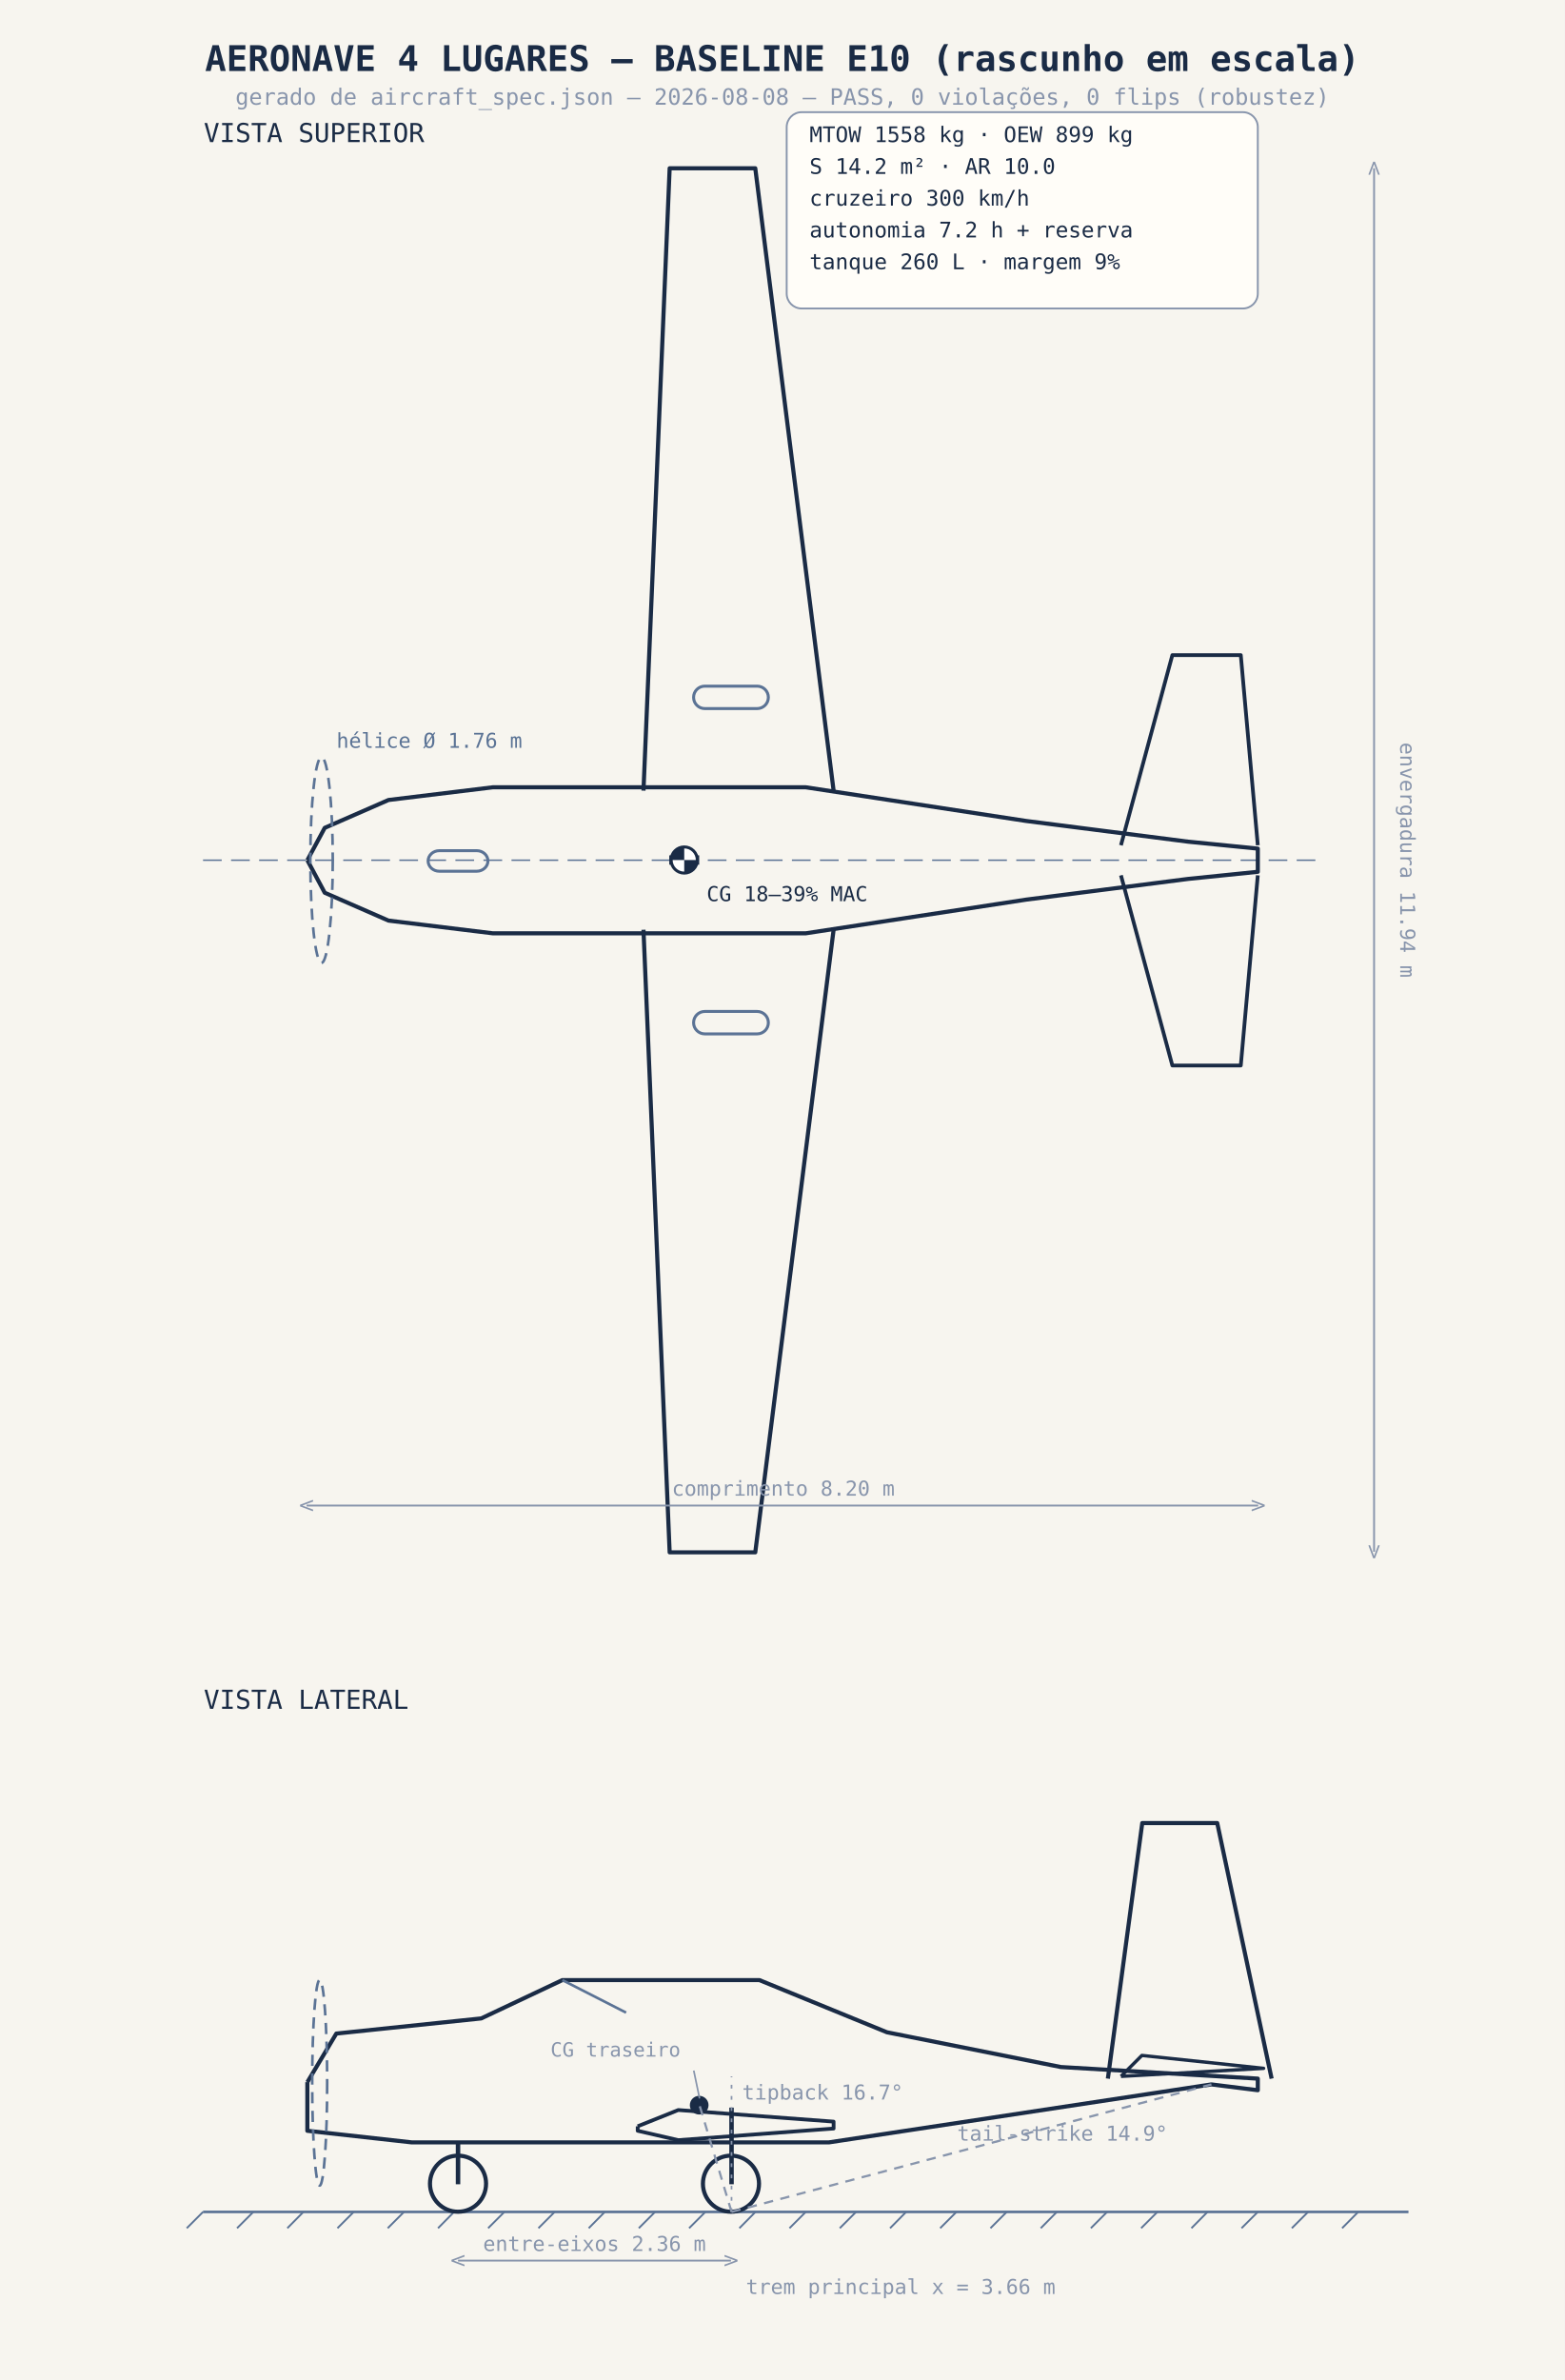
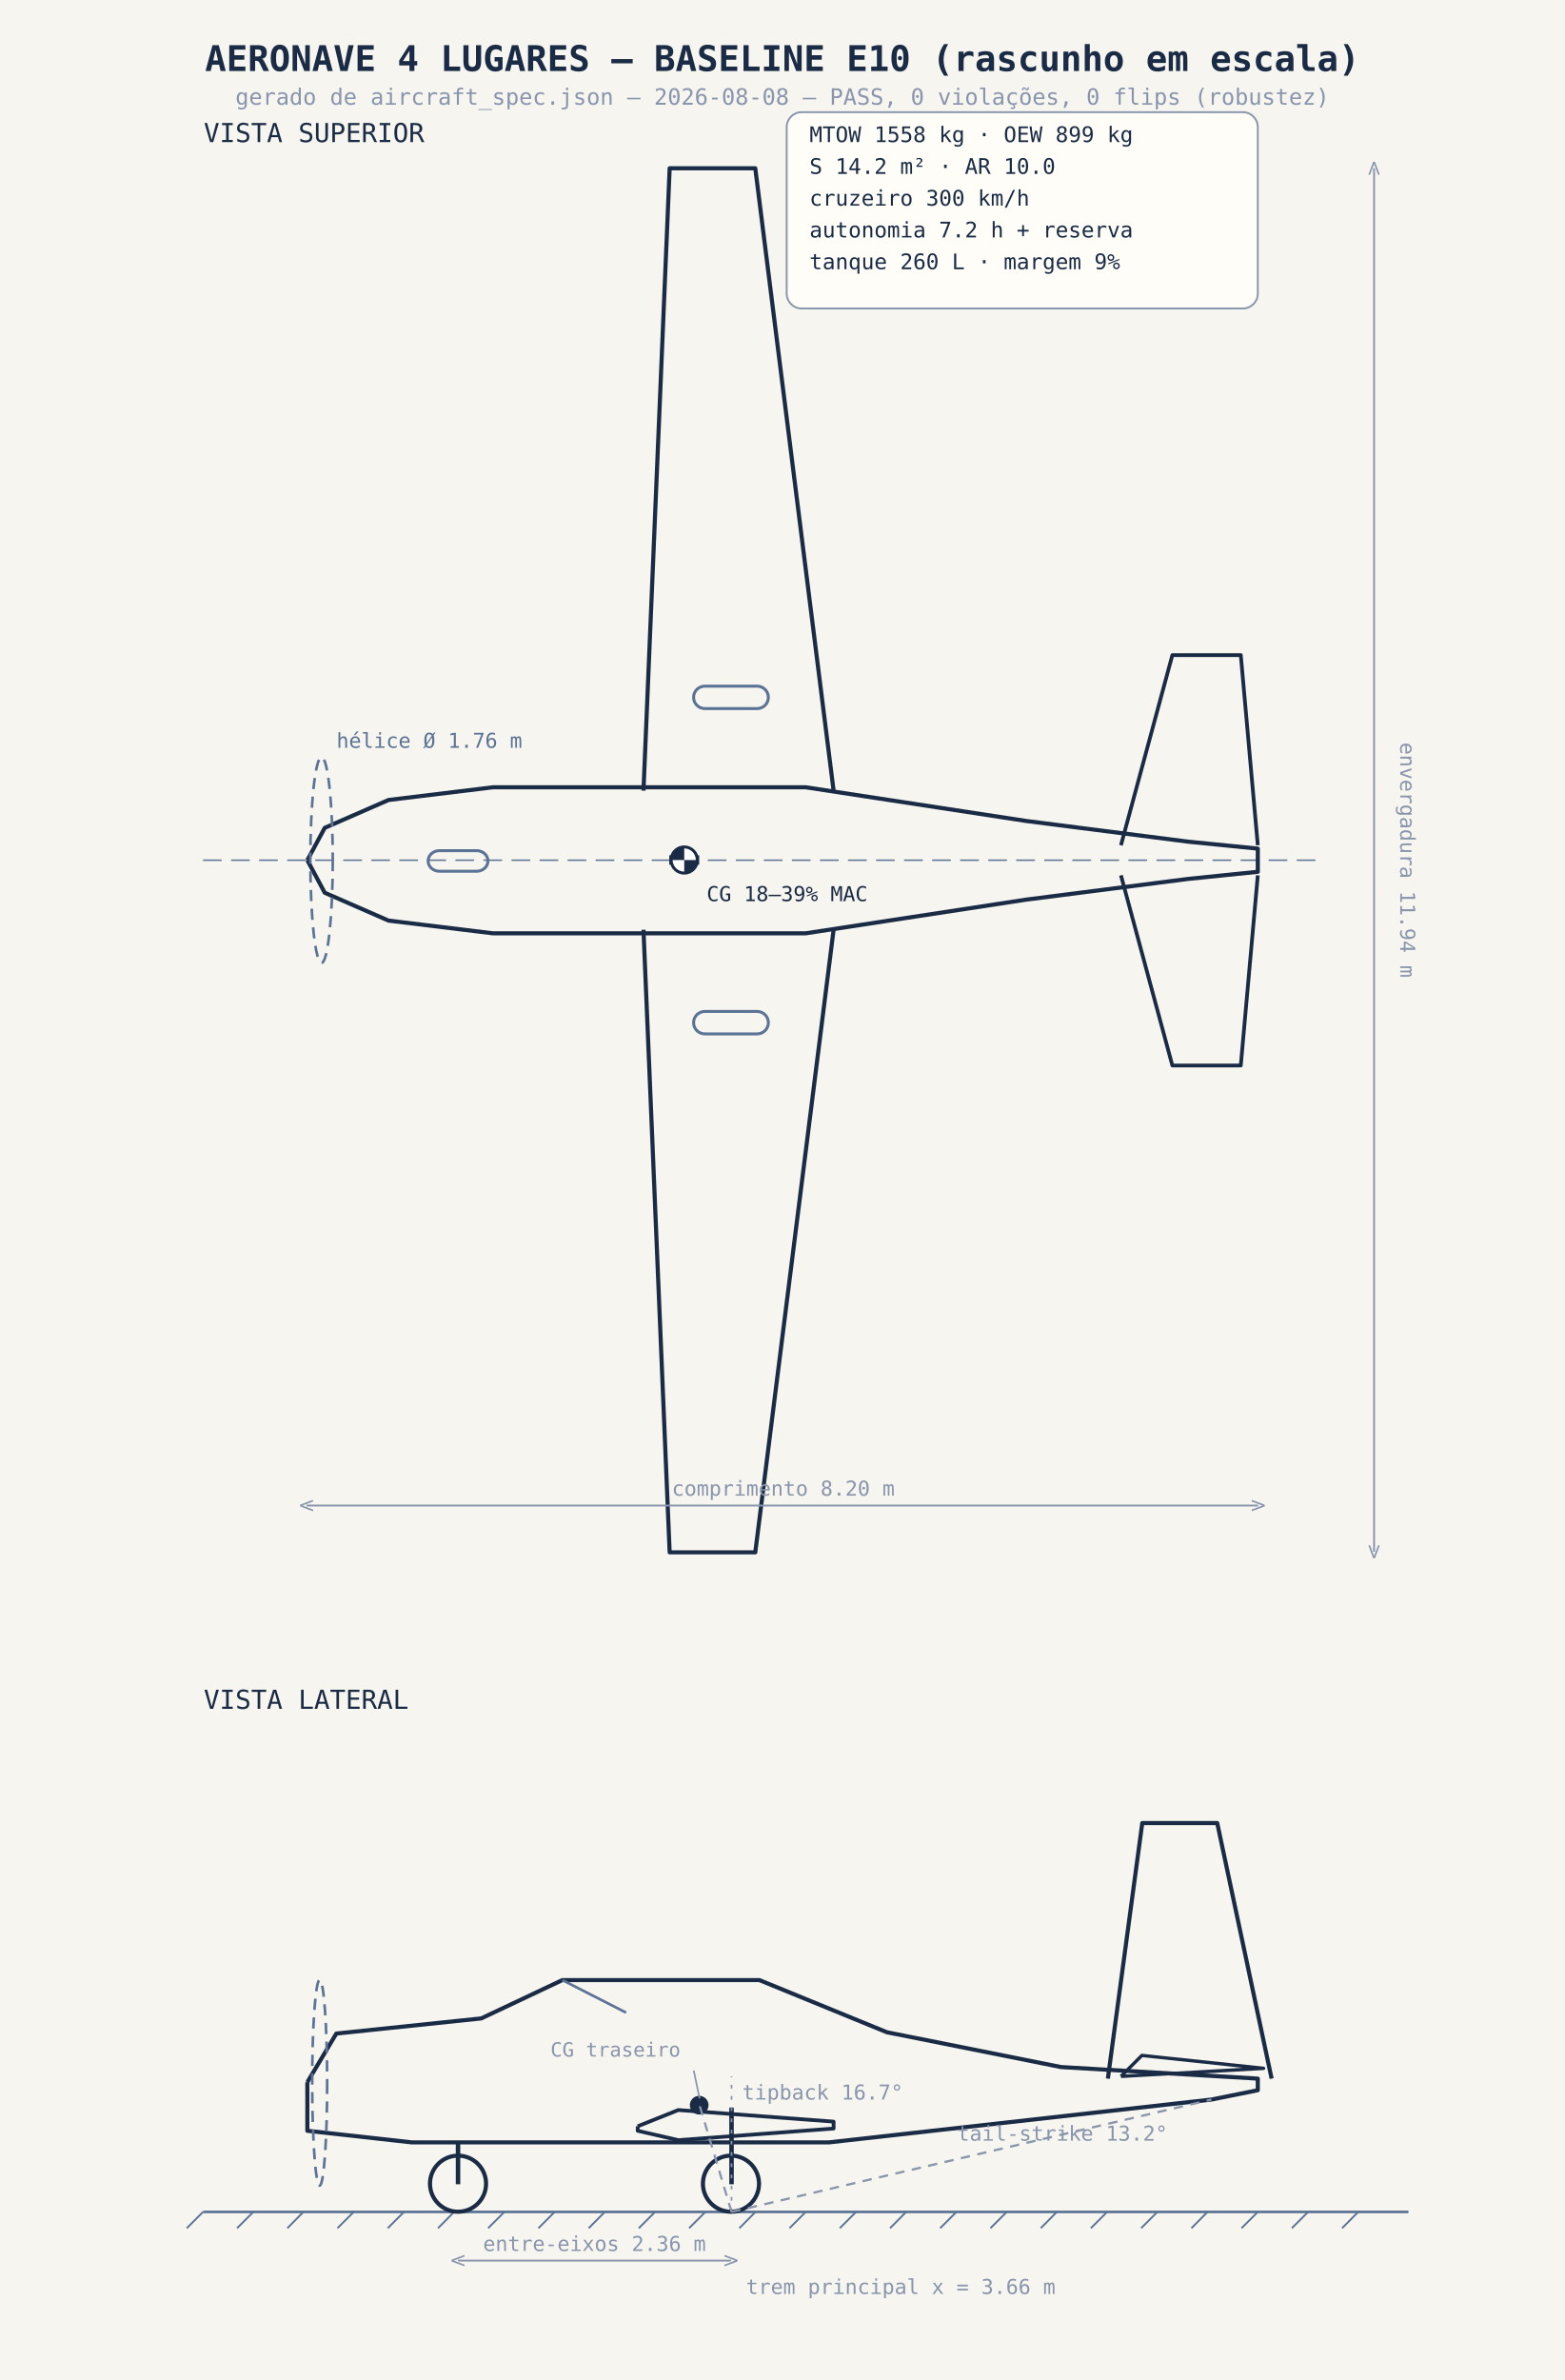
<svg xmlns="http://www.w3.org/2000/svg" viewBox="0 0 837 1273" font-family="Iosevka, Menlo, monospace">
  <rect width="837" height="1273" fill="#f7f5ef" />
  <text x="418.5" y="38" text-anchor="middle" fill="#1a2b45" font-size="19" font-weight="bold">AERONAVE 4 LUGARES — BASELINE E10 (rascunho em escala)</text>
  <text x="418.5" y="56" text-anchor="middle" fill="#8895ac" font-size="12">gerado de aircraft_spec.json — 2026-08-08 — PASS, 0 violações, 0 flips (robustez)</text>
  <defs>
    <marker id="ar" viewBox="0 0 8 8" refX="4" refY="4" markerWidth="7" markerHeight="7" orient="auto-start-reverse">
      <path d="M0,1 L8,4 L0,7" fill="none" stroke="#8895ac" />
    </marker>
  </defs>
  <text x="109" y="76" fill="#1a2b45" font-size="14" text-anchor="start">VISTA SUPERIOR</text>
  <polyline points="108.6,460.1 703.8,460.1" fill="none" stroke="#5b7395" stroke-width="0.8" stroke-linejoin="round" stroke-dasharray="10 5" />
  <polyline points="164.4,460.1 173.7,442.8 207.8,427.9 263.6,421.1 431.0,421.1 548.8,439.1 635.6,450.2 672.8,453.9 672.8,466.3 635.6,470.1 548.8,481.2 431.0,499.2 263.6,499.2 207.8,492.4 173.7,477.5 164.4,460.1" fill="none" stroke="#1a2b45" stroke-width="2.2" stroke-linejoin="round" />
  <polyline points="344.2,422.9 358.2,90.0 404.0,90.0 445.9,422.9" fill="none" stroke="#1a2b45" stroke-width="2.2" stroke-linejoin="round" />
  <polyline points="344.2,497.3 358.2,830.3 404.0,830.3 445.9,497.3" fill="none" stroke="#1a2b45" stroke-width="2.2" stroke-linejoin="round" />
  <polyline points="599.6,452.1 627.1,350.4 663.7,350.4 672.8,452.1" fill="none" stroke="#1a2b45" stroke-width="2.0" stroke-linejoin="round" />
  <polyline points="599.6,468.2 627.1,569.9 663.7,569.9 672.8,468.2" fill="none" stroke="#1a2b45" stroke-width="2.0" stroke-linejoin="round" />
  <ellipse cx="172" cy="460" rx="6" ry="55" fill="none" stroke="#5b7395" stroke-width="1.4" stroke-dasharray="6 4" />
  <text x="180" y="400" fill="#5b7395" font-size="11" text-anchor="start">hélice Ø 1.76 m</text>
  <rect x="371" y="367" width="40" height="12" rx="6" fill="none" stroke="#5b7395" stroke-width="1.6" />
  <rect x="371" y="541" width="40" height="12" rx="6" fill="none" stroke="#5b7395" stroke-width="1.6" />
  <rect x="229" y="455" width="32" height="11" rx="6" fill="none" stroke="#5b7395" stroke-width="1.6" />
  <line x1="358" y1="460" x2="374" y2="460" stroke="#1a2b45" stroke-width="5" />
  <circle cx="366" cy="460" r="7" fill="#fff" stroke="#1a2b45" stroke-width="1.6" />
  <path d="M 366 460 L 373 460 A 7 7 0 0 1 366 467 Z M 366 460 L 359 460 A 7 7 0 0 1 366 453 Z" fill="#1a2b45" />
  <text x="378" y="482" fill="#1a2b45" font-size="11" text-anchor="start">CG 18–39% MAC</text>
  <line x1="164" y1="805.28" x2="673" y2="805.28" stroke="#8895ac" stroke-width="1" marker-start="url(#ar)" marker-end="url(#ar)" />
  <text x="419" y="800" fill="#8895ac" font-size="11" text-anchor="middle">comprimento 8.20 m</text>
  <line x1="735" y1="90" x2="735" y2="830" stroke="#8895ac" stroke-width="1" marker-start="url(#ar)" marker-end="url(#ar)" />
  <text x="749" y="460" fill="#8895ac" font-size="11" transform="rotate(90 749 460)" text-anchor="middle">envergadura 11.94 m</text>
  <text x="109" y="914" fill="#1a2b45" font-size="14" text-anchor="start">VISTA LATERAL</text>
  <polyline points="108.6,1183.1 753.4,1183.1" fill="none" stroke="#5b7395" stroke-width="1.4" stroke-linejoin="round" />
  <polyline points="108.6,1183.1 99.9,1191.8" fill="none" stroke="#5b7395" stroke-width="1.0" stroke-linejoin="round" />
  <polyline points="135.5,1183.1 126.8,1191.8" fill="none" stroke="#5b7395" stroke-width="1.0" stroke-linejoin="round" />
  <polyline points="162.3,1183.1 153.7,1191.8" fill="none" stroke="#5b7395" stroke-width="1.0" stroke-linejoin="round" />
  <polyline points="189.2,1183.1 180.5,1191.8" fill="none" stroke="#5b7395" stroke-width="1.0" stroke-linejoin="round" />
  <polyline points="216.1,1183.1 207.4,1191.8" fill="none" stroke="#5b7395" stroke-width="1.0" stroke-linejoin="round" />
  <polyline points="242.9,1183.1 234.3,1191.8" fill="none" stroke="#5b7395" stroke-width="1.0" stroke-linejoin="round" />
  <polyline points="269.8,1183.1 261.1,1191.8" fill="none" stroke="#5b7395" stroke-width="1.0" stroke-linejoin="round" />
  <polyline points="296.7,1183.1 288.0,1191.8" fill="none" stroke="#5b7395" stroke-width="1.0" stroke-linejoin="round" />
  <polyline points="323.5,1183.1 314.9,1191.8" fill="none" stroke="#5b7395" stroke-width="1.0" stroke-linejoin="round" />
  <polyline points="350.4,1183.1 341.7,1191.8" fill="none" stroke="#5b7395" stroke-width="1.0" stroke-linejoin="round" />
  <polyline points="377.3,1183.1 368.6,1191.8" fill="none" stroke="#5b7395" stroke-width="1.0" stroke-linejoin="round" />
  <polyline points="404.1,1183.1 395.5,1191.8" fill="none" stroke="#5b7395" stroke-width="1.0" stroke-linejoin="round" />
  <polyline points="431.0,1183.1 422.3,1191.8" fill="none" stroke="#5b7395" stroke-width="1.0" stroke-linejoin="round" />
  <polyline points="457.9,1183.1 449.2,1191.8" fill="none" stroke="#5b7395" stroke-width="1.0" stroke-linejoin="round" />
  <polyline points="484.7,1183.1 476.1,1191.8" fill="none" stroke="#5b7395" stroke-width="1.0" stroke-linejoin="round" />
  <polyline points="511.6,1183.1 502.9,1191.8" fill="none" stroke="#5b7395" stroke-width="1.0" stroke-linejoin="round" />
  <polyline points="538.5,1183.1 529.8,1191.8" fill="none" stroke="#5b7395" stroke-width="1.0" stroke-linejoin="round" />
  <polyline points="565.3,1183.1 556.7,1191.8" fill="none" stroke="#5b7395" stroke-width="1.0" stroke-linejoin="round" />
  <polyline points="592.2,1183.1 583.5,1191.8" fill="none" stroke="#5b7395" stroke-width="1.0" stroke-linejoin="round" />
  <polyline points="619.1,1183.1 610.4,1191.8" fill="none" stroke="#5b7395" stroke-width="1.0" stroke-linejoin="round" />
  <polyline points="645.9,1183.1 637.3,1191.8" fill="none" stroke="#5b7395" stroke-width="1.0" stroke-linejoin="round" />
  <polyline points="672.8,1183.1 664.1,1191.8" fill="none" stroke="#5b7395" stroke-width="1.0" stroke-linejoin="round" />
  <polyline points="699.7,1183.1 691.0,1191.8" fill="none" stroke="#5b7395" stroke-width="1.0" stroke-linejoin="round" />
  <polyline points="726.5,1183.1 717.9,1191.8" fill="none" stroke="#5b7395" stroke-width="1.0" stroke-linejoin="round" />
-   <polyline points="164.4,1113.7 179.9,1087.7 257.4,1079.6 300.8,1059.1 406.2,1059.1 474.4,1087.0 567.4,1105.6 672.8,1111.8 672.8,1118.0 648.0,1114.9 443.4,1145.9 220.2,1145.9 164.4,1139.7 164.4,1113.7" fill="none" stroke="#1a2b45" stroke-width="2.2" stroke-linejoin="round" />
+   <polyline points="164.4,1113.7 179.9,1087.7 257.4,1079.6 300.8,1059.1 406.2,1059.1 474.4,1087.0 567.4,1105.6 672.8,1111.8 672.8,1118.0 648.0,1123.0 443.4,1145.9 220.2,1145.9 164.4,1139.7 164.4,1113.7" fill="none" stroke="#1a2b45" stroke-width="2.2" stroke-linejoin="round" />
  <polyline points="300.8,1059.1 334.9,1076.5" fill="none" stroke="#5b7395" stroke-width="1.4" stroke-linejoin="round" />
  <polyline points="341.1,1137.3 362.8,1128.6 445.9,1134.8 445.9,1138.5 362.8,1144.7 341.1,1139.7 341.1,1137.3" fill="none" stroke="#1a2b45" stroke-width="2.0" stroke-linejoin="round" />
  <polyline points="592.6,1111.8 611.0,975.1 651.1,975.1 680.2,1111.8" fill="none" stroke="#1a2b45" stroke-width="2.2" stroke-linejoin="round" />
  <polyline points="599.6,1110.6 675.9,1106.3 610.8,1099.4 599.6,1110.6" fill="none" stroke="#1a2b45" stroke-width="1.8" stroke-linejoin="round" />
  <ellipse cx="171" cy="1114" rx="4" ry="55" fill="none" stroke="#5b7395" stroke-width="1.4" stroke-dasharray="6 4" />
  <polyline points="245.0,1145.9 245.0,1168.3" fill="none" stroke="#1a2b45" stroke-width="2.4" stroke-linejoin="round" />
  <circle cx="245" cy="1168" r="15" fill="none" stroke="#1a2b45" stroke-width="2.2" />
  <polyline points="391.3,1127.3 391.3,1168.3" fill="none" stroke="#1a2b45" stroke-width="2.4" stroke-linejoin="round" />
  <circle cx="391" cy="1168" r="15" fill="none" stroke="#1a2b45" stroke-width="2.2" />
  <circle cx="374" cy="1126" r="5" fill="#1a2b45" />
  <text x="364" y="1100" fill="#8895ac" font-size="10.5" text-anchor="end">CG traseiro</text>
  <polyline points="371.1,1107.5 374.2,1122.4" fill="none" stroke="#8895ac" stroke-width="0.9" stroke-linejoin="round" />
  <polyline points="391.3,1183.1 374.2,1126.1" fill="none" stroke="#8895ac" stroke-width="1.2" stroke-linejoin="round" stroke-dasharray="5 4" />
  <polyline points="391.3,1183.1 391.3,1110.6" fill="none" stroke="#8895ac" stroke-width="0.9" stroke-linejoin="round" stroke-dasharray="2 4" />
  <text x="397" y="1123" fill="#8895ac" font-size="11" text-anchor="start">tipback 16.7°</text>
-   <polyline points="391.3,1183.1 648.0,1114.9 648.0,1114.9" fill="none" stroke="#8895ac" stroke-width="1.2" stroke-linejoin="round" stroke-dasharray="5 4" />
-   <text x="512" y="1145" fill="#8895ac" font-size="11" text-anchor="start">tail-strike 14.9°</text>
+   <polyline points="391.3,1183.1 648.0,1123.0 648.0,1123.0" fill="none" stroke="#8895ac" stroke-width="1.2" stroke-linejoin="round" stroke-dasharray="5 4" />
+   <text x="512" y="1145" fill="#8895ac" font-size="11" text-anchor="start">tail-strike 13.2°</text>
  <line x1="245" y1="1209.14" x2="391" y2="1209.14" stroke="#8895ac" stroke-width="1" marker-start="url(#ar)" marker-end="url(#ar)" />
  <text x="318" y="1204" fill="#8895ac" font-size="11" text-anchor="middle">entre-eixos 2.36 m</text>
  <text x="399" y="1227" fill="#8895ac" font-size="11" text-anchor="start">trem principal x = 3.66 m</text>
  <rect x="420.8" y="60" width="252" height="105" rx="8" fill="#fffdf8" stroke="#8895ac" stroke-width="1" />
  <text x="433" y="76" fill="#1a2b45" font-size="11.5" text-anchor="start">MTOW 1558 kg · OEW 899 kg</text>
  <text x="433" y="93" fill="#1a2b45" font-size="11.5" text-anchor="start">S 14.2 m² · AR 10.0</text>
  <text x="433" y="110" fill="#1a2b45" font-size="11.5" text-anchor="start">cruzeiro 300 km/h</text>
  <text x="433" y="127" fill="#1a2b45" font-size="11.5" text-anchor="start">autonomia 7.2 h + reserva</text>
  <text x="433" y="144" fill="#1a2b45" font-size="11.5" text-anchor="start">tanque 260 L · margem 9%</text>
</svg>
